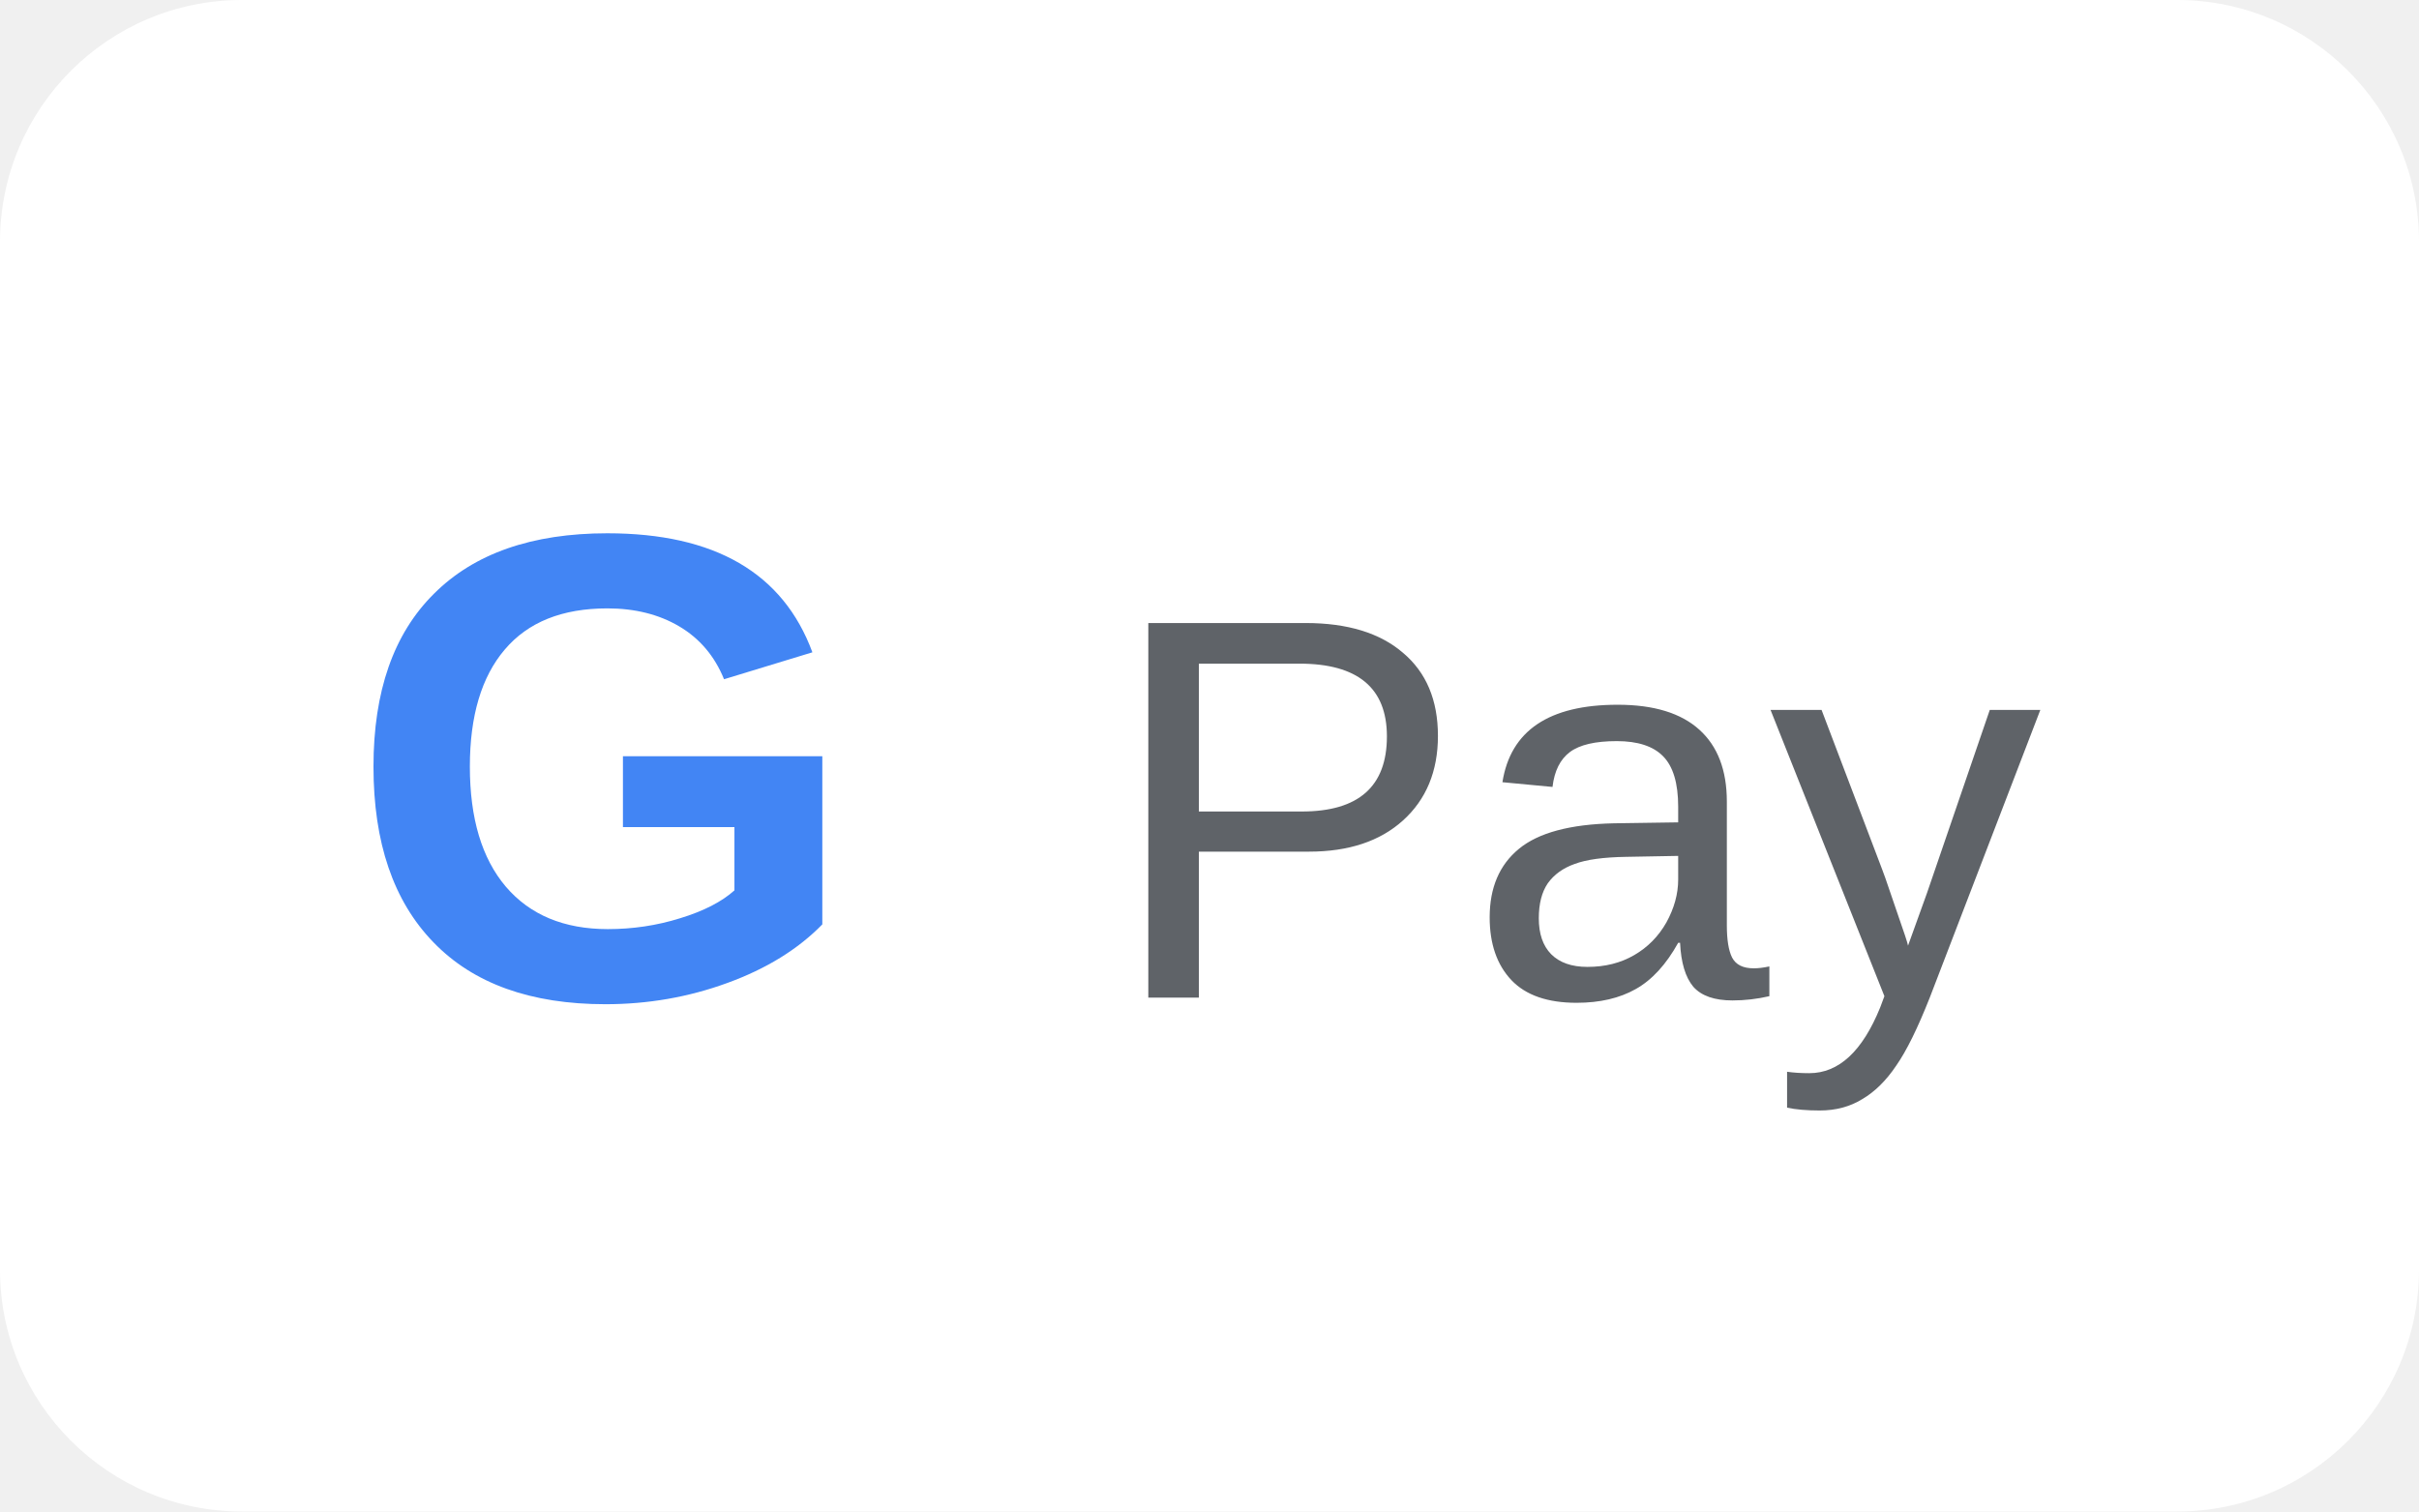
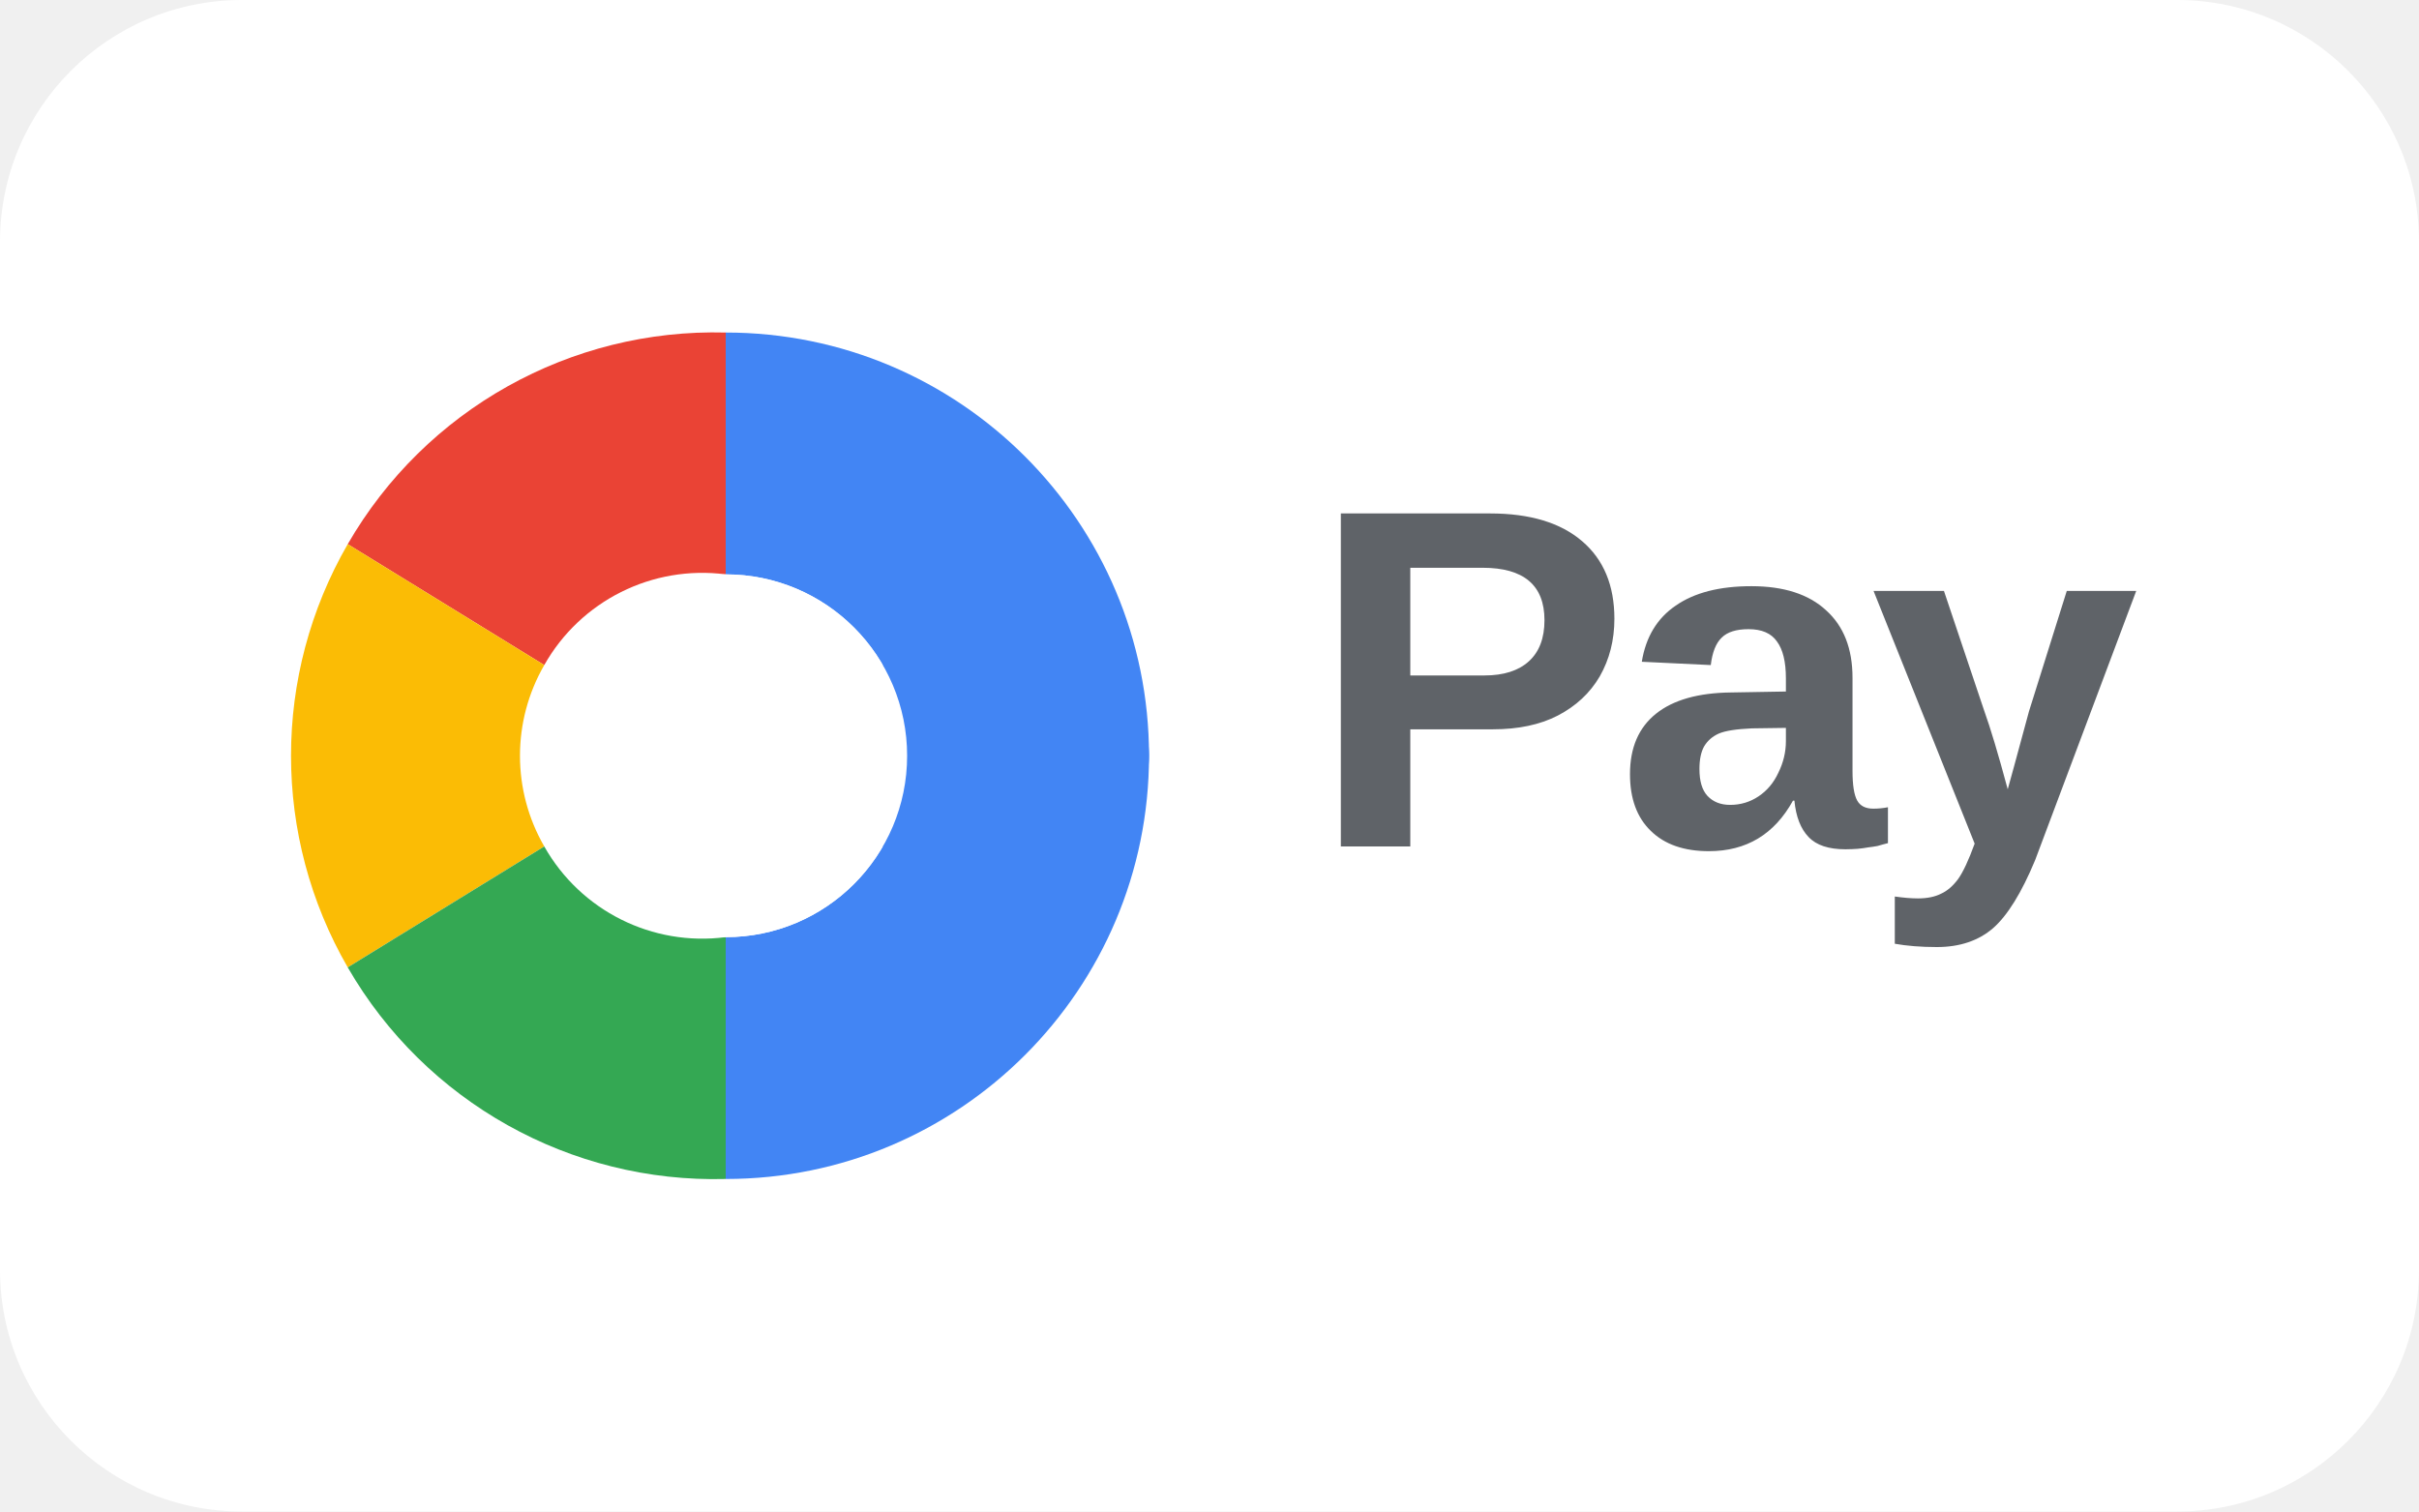
<svg xmlns="http://www.w3.org/2000/svg" viewBox="0 0 80 50">
  <rect width="80" height="50" rx="8" fill="#fff" />
-   <text x="20" y="33" text-anchor="middle" fill="#4285F4" font-size="22" font-weight="700" font-family="Arial,sans-serif">G</text>
-   <text x="52" y="33" text-anchor="middle" fill="#5f6368" font-size="18" font-weight="500" font-family="Arial,sans-serif">Pay</text>
+   <g transform="translate(10,11)">
+     <path d="M14,0 A14,14 0 0,1 28,14 L20,14 A6,6 0 0,0 14,8 Z" fill="#4285F4" />
+     <path d="M14,0 A14,14 0 0,0 1.5,7 L8,11 A6,6 0 0,1 14,8 Z" fill="#EA4335" />
+     <path d="M1.5,7 A14,14 0 0,0 1.5,21 L8,17 A6,6 0 0,1 8,11 Z" fill="#FBBC05" />
+     <path d="M1.5,21 A14,14 0 0,0 14,28 L14,20 A6,6 0 0,1 8,17 Z" fill="#34A853" />
+     <path d="M14,28 A14,14 0 0,0 28,14 L20,14 A6,6 0 0,1 14,20 Z" fill="#4285F4" />
+     <rect x="12" y="11" width="16" height="6" rx="3" fill="#4285F4" />
+     <circle cx="14" cy="14" r="6" fill="#fff" />
+   </g>
+   <text x="57" y="28" text-anchor="middle" fill="#5F6368" font-size="16" font-weight="600" font-family="Arial,sans-serif" letter-spacing="-.5">Pay</text>
</svg>
